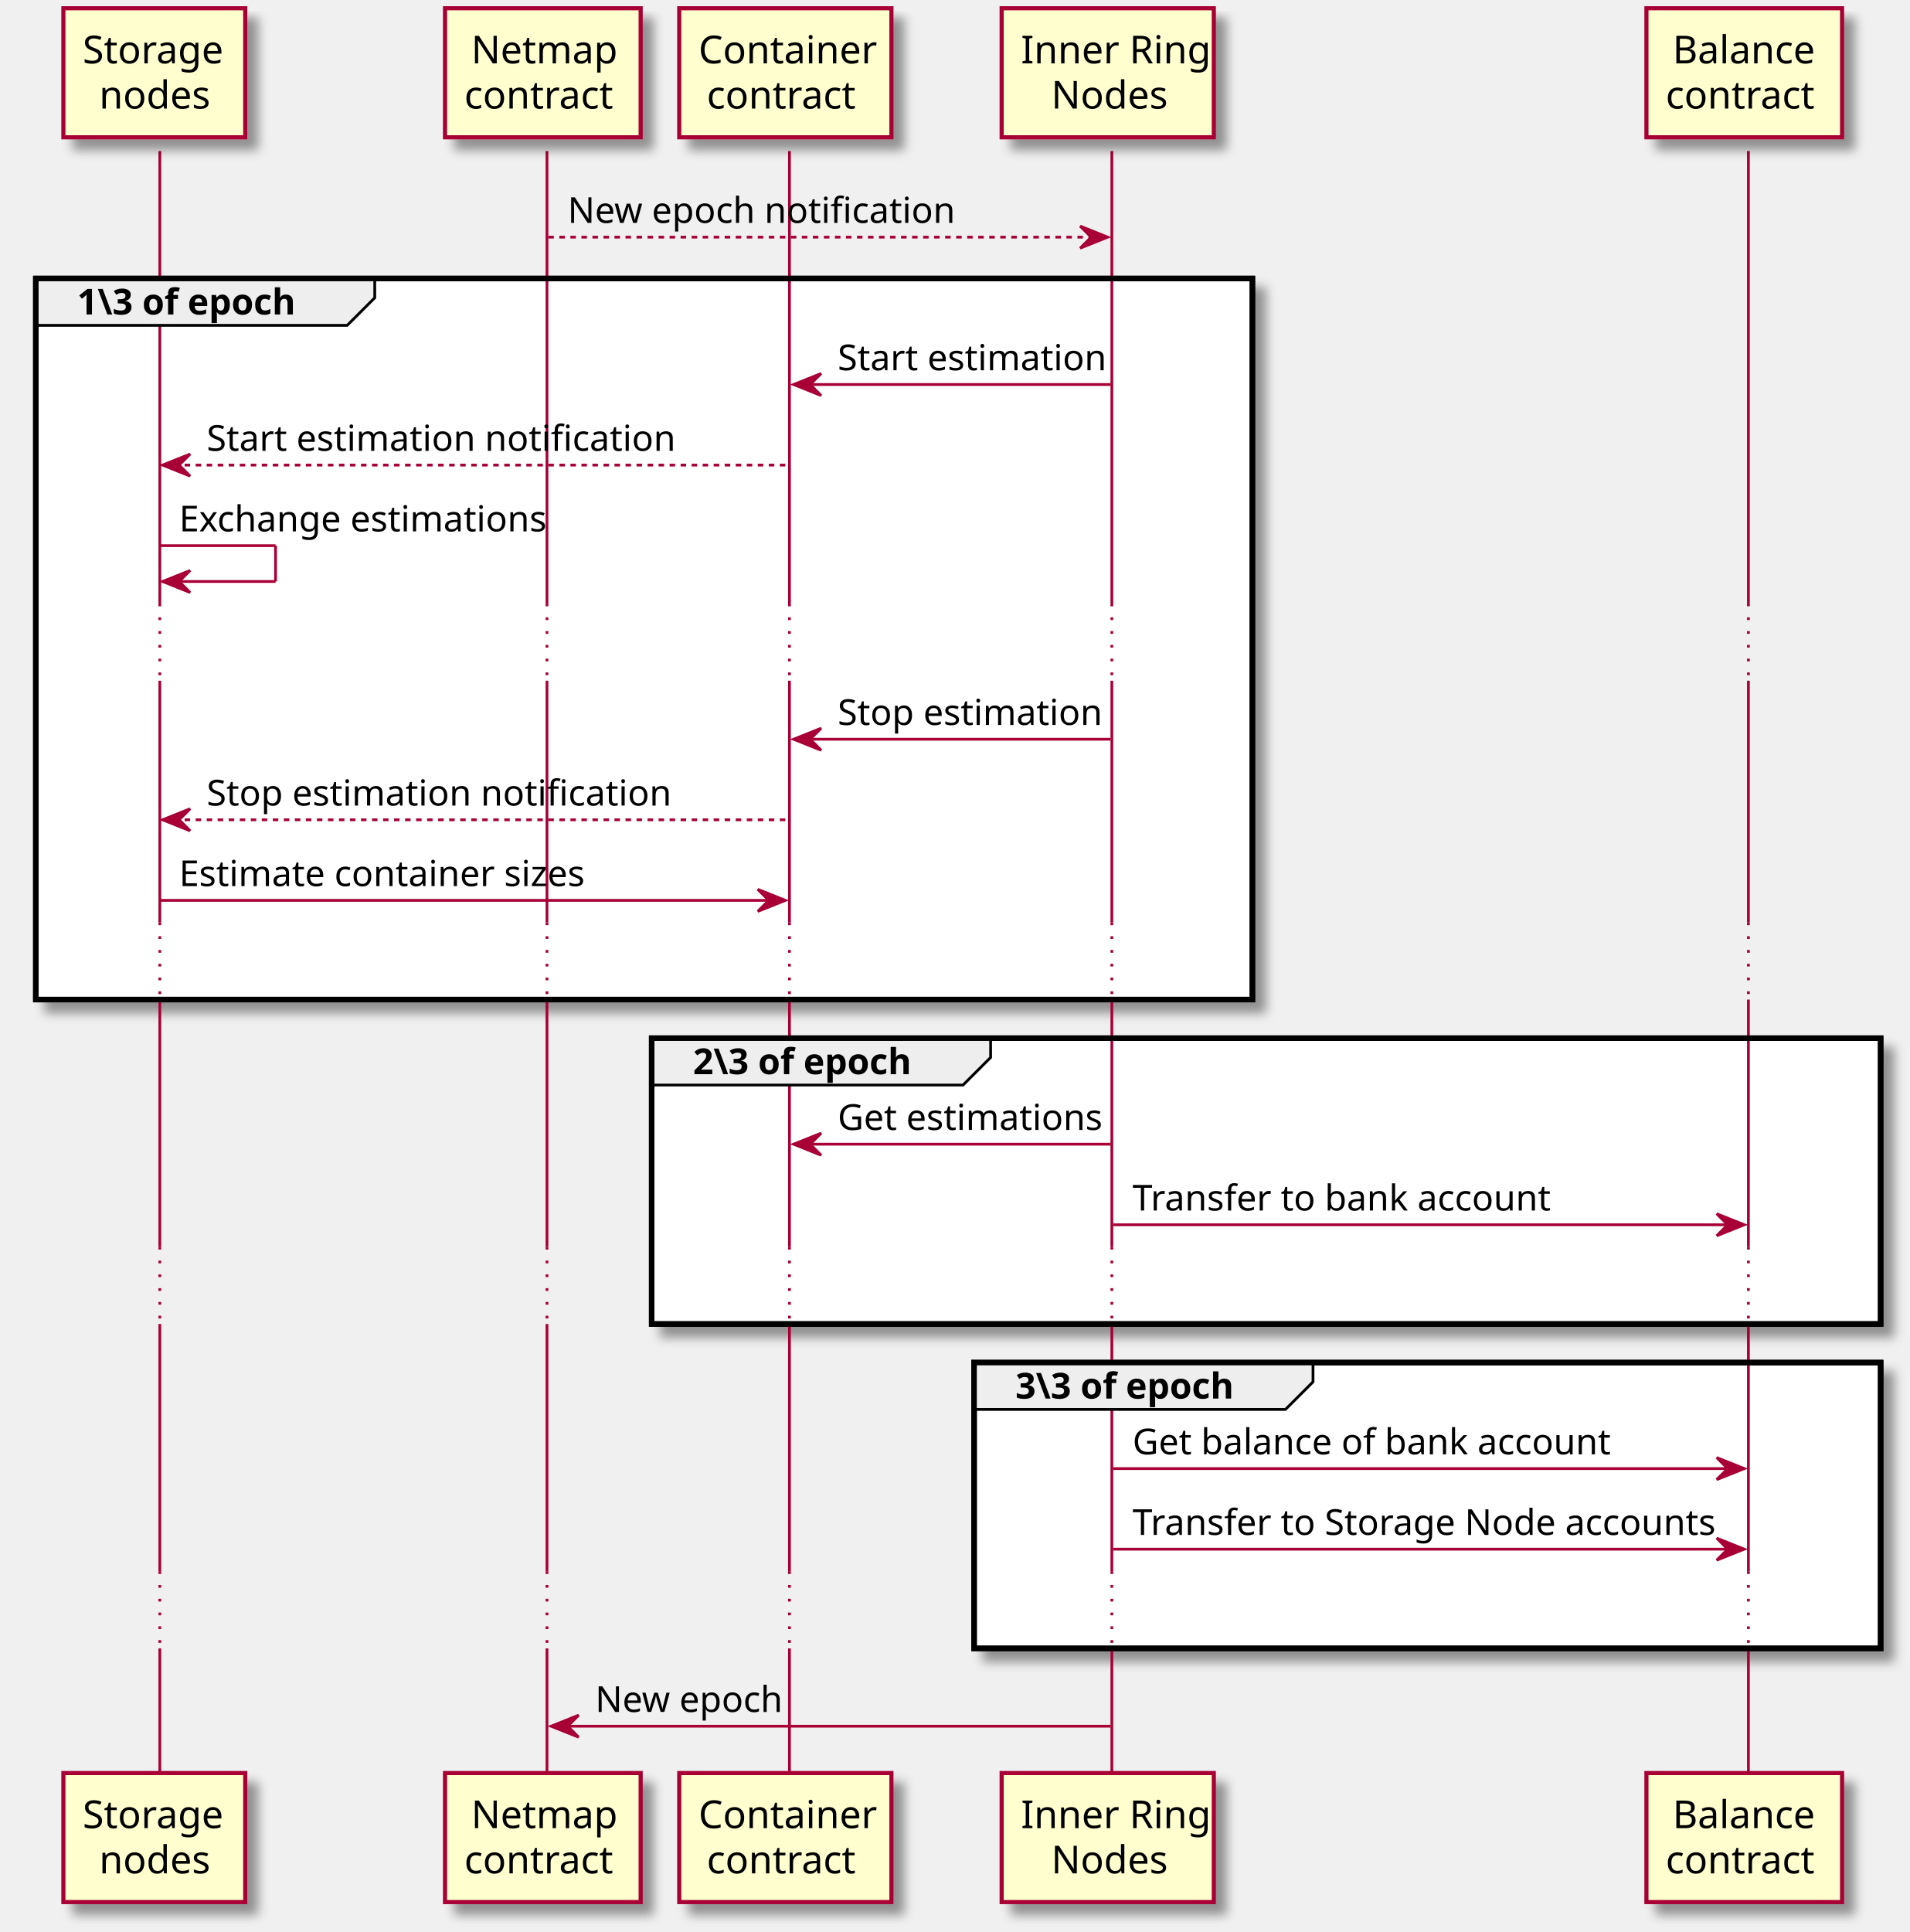
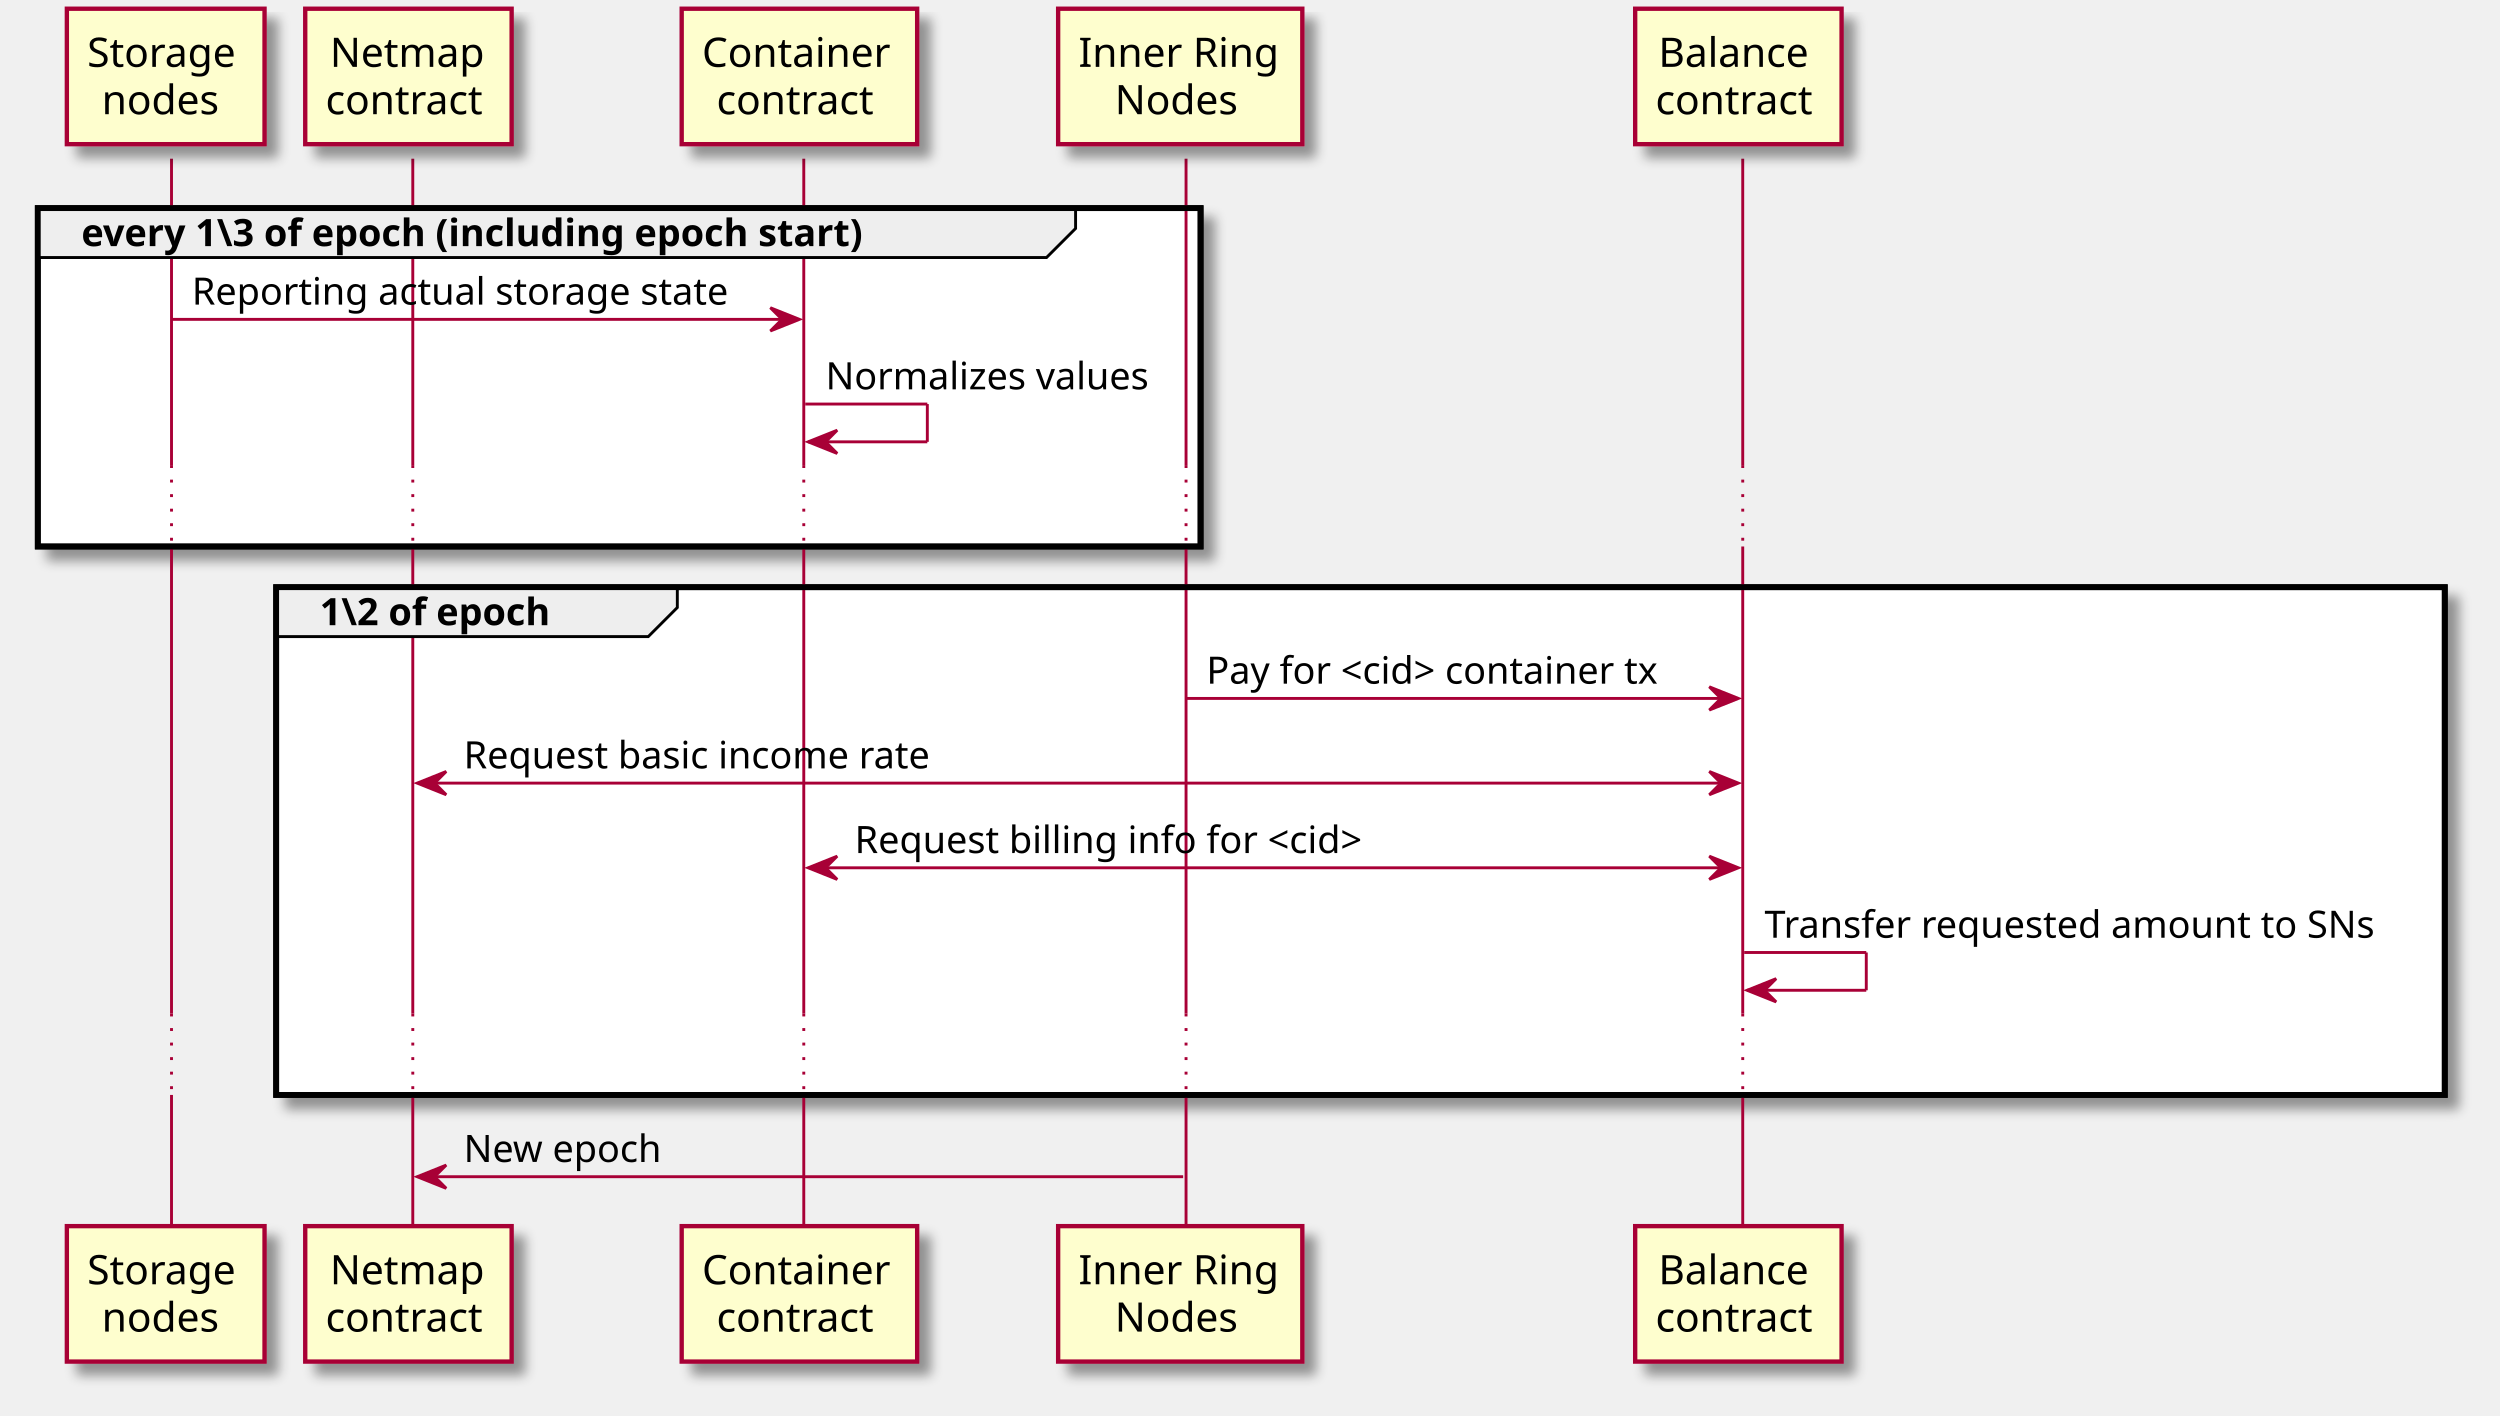
- <svg xmlns="http://www.w3.org/2000/svg" contentScriptType="application/ecmascript" contentStyleType="text/css" height="701px" preserveAspectRatio="none" style="width:693px;height:701px;" version="1.1" viewBox="0 0 693 701" width="693px" zoomAndPan="magnify">
+ <svg xmlns="http://www.w3.org/2000/svg" contentScriptType="application/ecmascript" contentStyleType="text/css" height="487px" preserveAspectRatio="none" style="width:860px;height:487px;" version="1.1" viewBox="0 0 860 487" width="860px" zoomAndPan="magnify">
  <defs>
-     <filter height="300%" id="f7u31ufo9hs1j" width="300%" x="-1" y="-1">
+     <filter height="300%" id="f14cz1mxrv74hi" width="300%" x="-1" y="-1">
      <feGaussianBlur result="blurOut" stdDeviation="2.0" />
      <feColorMatrix in="blurOut" result="blurOut2" type="matrix" values="0 0 0 0 0 0 0 0 0 0 0 0 0 0 0 0 0 0 .4 0" />
      <feOffset dx="4.0" dy="4.0" in="blurOut2" result="blurOut3" />
      <feBlend in="SourceGraphic" in2="blurOut3" mode="normal" />
    </filter>
  </defs>
  <g>
-     <rect fill="#FFFFFF" filter="url(#f7u31ufo9hs1j)" height="261.641" style="stroke: #000000; stroke-width: 2.0;" width="441.5" x="13" y="101.047" />
-     <rect fill="#FFFFFF" filter="url(#f7u31ufo9hs1j)" height="103.703" style="stroke: #000000; stroke-width: 2.0;" width="446" x="236.5" y="376.688" />
-     <rect fill="#FFFFFF" filter="url(#f7u31ufo9hs1j)" height="103.703" style="stroke: #000000; stroke-width: 2.0;" width="329" x="353.5" y="494.391" />
-     <line style="stroke: #A80036; stroke-width: 1.0;" x1="58" x2="58" y1="54.812" y2="218.984" />
-     <line style="stroke: #A80036; stroke-width: 1.0; stroke-dasharray: 1.0,4.0;" x1="58" x2="58" y1="218.984" y2="246.984" />
-     <line style="stroke: #A80036; stroke-width: 1.0;" x1="58" x2="58" y1="246.984" y2="334.688" />
-     <line style="stroke: #A80036; stroke-width: 1.0; stroke-dasharray: 1.0,4.0;" x1="58" x2="58" y1="334.688" y2="362.688" />
-     <line style="stroke: #A80036; stroke-width: 1.0;" x1="58" x2="58" y1="362.688" y2="452.391" />
-     <line style="stroke: #A80036; stroke-width: 1.0; stroke-dasharray: 1.0,4.0;" x1="58" x2="58" y1="452.391" y2="480.391" />
-     <line style="stroke: #A80036; stroke-width: 1.0;" x1="58" x2="58" y1="480.391" y2="570.094" />
-     <line style="stroke: #A80036; stroke-width: 1.0; stroke-dasharray: 1.0,4.0;" x1="58" x2="58" y1="570.094" y2="598.094" />
-     <line style="stroke: #A80036; stroke-width: 1.0;" x1="58" x2="58" y1="598.094" y2="644.328" />
-     <line style="stroke: #A80036; stroke-width: 1.0;" x1="198.5" x2="198.5" y1="54.812" y2="218.984" />
-     <line style="stroke: #A80036; stroke-width: 1.0; stroke-dasharray: 1.0,4.0;" x1="198.5" x2="198.5" y1="218.984" y2="246.984" />
-     <line style="stroke: #A80036; stroke-width: 1.0;" x1="198.5" x2="198.5" y1="246.984" y2="334.688" />
-     <line style="stroke: #A80036; stroke-width: 1.0; stroke-dasharray: 1.0,4.0;" x1="198.5" x2="198.5" y1="334.688" y2="362.688" />
-     <line style="stroke: #A80036; stroke-width: 1.0;" x1="198.5" x2="198.5" y1="362.688" y2="452.391" />
-     <line style="stroke: #A80036; stroke-width: 1.0; stroke-dasharray: 1.0,4.0;" x1="198.5" x2="198.5" y1="452.391" y2="480.391" />
-     <line style="stroke: #A80036; stroke-width: 1.0;" x1="198.5" x2="198.5" y1="480.391" y2="570.094" />
-     <line style="stroke: #A80036; stroke-width: 1.0; stroke-dasharray: 1.0,4.0;" x1="198.5" x2="198.5" y1="570.094" y2="598.094" />
-     <line style="stroke: #A80036; stroke-width: 1.0;" x1="198.5" x2="198.5" y1="598.094" y2="644.328" />
-     <line style="stroke: #A80036; stroke-width: 1.0;" x1="286.5" x2="286.5" y1="54.812" y2="218.984" />
-     <line style="stroke: #A80036; stroke-width: 1.0; stroke-dasharray: 1.0,4.0;" x1="286.5" x2="286.5" y1="218.984" y2="246.984" />
-     <line style="stroke: #A80036; stroke-width: 1.0;" x1="286.5" x2="286.5" y1="246.984" y2="334.688" />
-     <line style="stroke: #A80036; stroke-width: 1.0; stroke-dasharray: 1.0,4.0;" x1="286.5" x2="286.5" y1="334.688" y2="362.688" />
-     <line style="stroke: #A80036; stroke-width: 1.0;" x1="286.5" x2="286.5" y1="362.688" y2="452.391" />
-     <line style="stroke: #A80036; stroke-width: 1.0; stroke-dasharray: 1.0,4.0;" x1="286.5" x2="286.5" y1="452.391" y2="480.391" />
-     <line style="stroke: #A80036; stroke-width: 1.0;" x1="286.5" x2="286.5" y1="480.391" y2="570.094" />
-     <line style="stroke: #A80036; stroke-width: 1.0; stroke-dasharray: 1.0,4.0;" x1="286.5" x2="286.5" y1="570.094" y2="598.094" />
-     <line style="stroke: #A80036; stroke-width: 1.0;" x1="286.5" x2="286.5" y1="598.094" y2="644.328" />
-     <line style="stroke: #A80036; stroke-width: 1.0;" x1="403.5" x2="403.5" y1="54.812" y2="218.984" />
-     <line style="stroke: #A80036; stroke-width: 1.0; stroke-dasharray: 1.0,4.0;" x1="403.5" x2="403.5" y1="218.984" y2="246.984" />
-     <line style="stroke: #A80036; stroke-width: 1.0;" x1="403.5" x2="403.5" y1="246.984" y2="334.688" />
-     <line style="stroke: #A80036; stroke-width: 1.0; stroke-dasharray: 1.0,4.0;" x1="403.5" x2="403.5" y1="334.688" y2="362.688" />
-     <line style="stroke: #A80036; stroke-width: 1.0;" x1="403.5" x2="403.5" y1="362.688" y2="452.391" />
-     <line style="stroke: #A80036; stroke-width: 1.0; stroke-dasharray: 1.0,4.0;" x1="403.5" x2="403.5" y1="452.391" y2="480.391" />
-     <line style="stroke: #A80036; stroke-width: 1.0;" x1="403.5" x2="403.5" y1="480.391" y2="570.094" />
-     <line style="stroke: #A80036; stroke-width: 1.0; stroke-dasharray: 1.0,4.0;" x1="403.5" x2="403.5" y1="570.094" y2="598.094" />
-     <line style="stroke: #A80036; stroke-width: 1.0;" x1="403.5" x2="403.5" y1="598.094" y2="644.328" />
-     <line style="stroke: #A80036; stroke-width: 1.0;" x1="634.5" x2="634.5" y1="54.812" y2="218.984" />
-     <line style="stroke: #A80036; stroke-width: 1.0; stroke-dasharray: 1.0,4.0;" x1="634.5" x2="634.5" y1="218.984" y2="246.984" />
-     <line style="stroke: #A80036; stroke-width: 1.0;" x1="634.5" x2="634.5" y1="246.984" y2="334.688" />
-     <line style="stroke: #A80036; stroke-width: 1.0; stroke-dasharray: 1.0,4.0;" x1="634.5" x2="634.5" y1="334.688" y2="362.688" />
-     <line style="stroke: #A80036; stroke-width: 1.0;" x1="634.5" x2="634.5" y1="362.688" y2="452.391" />
-     <line style="stroke: #A80036; stroke-width: 1.0; stroke-dasharray: 1.0,4.0;" x1="634.5" x2="634.5" y1="452.391" y2="480.391" />
-     <line style="stroke: #A80036; stroke-width: 1.0;" x1="634.5" x2="634.5" y1="480.391" y2="570.094" />
-     <line style="stroke: #A80036; stroke-width: 1.0; stroke-dasharray: 1.0,4.0;" x1="634.5" x2="634.5" y1="570.094" y2="598.094" />
-     <line style="stroke: #A80036; stroke-width: 1.0;" x1="634.5" x2="634.5" y1="598.094" y2="644.328" />
-     <rect fill="#FEFECE" filter="url(#f7u31ufo9hs1j)" height="46.812" style="stroke: #A80036; stroke-width: 1.5;" width="66" x="23" y="3" />
-     <text fill="#000000" font-family="sans-serif" font-size="14" lengthAdjust="spacingAndGlyphs" textLength="52" x="30" y="22.988">Storage</text>
-     <text fill="#000000" font-family="sans-serif" font-size="14" lengthAdjust="spacingAndGlyphs" textLength="40" x="36" y="39.395">nodes</text>
-     <rect fill="#FEFECE" filter="url(#f7u31ufo9hs1j)" height="46.812" style="stroke: #A80036; stroke-width: 1.5;" width="66" x="23" y="643.328" />
-     <text fill="#000000" font-family="sans-serif" font-size="14" lengthAdjust="spacingAndGlyphs" textLength="52" x="30" y="663.316">Storage</text>
-     <text fill="#000000" font-family="sans-serif" font-size="14" lengthAdjust="spacingAndGlyphs" textLength="40" x="36" y="679.723">nodes</text>
-     <rect fill="#FEFECE" filter="url(#f7u31ufo9hs1j)" height="46.812" style="stroke: #A80036; stroke-width: 1.5;" width="71" x="161.5" y="3" />
-     <text fill="#000000" font-family="sans-serif" font-size="14" lengthAdjust="spacingAndGlyphs" textLength="52" x="171" y="22.988">Netmap</text>
-     <text fill="#000000" font-family="sans-serif" font-size="14" lengthAdjust="spacingAndGlyphs" textLength="57" x="168.5" y="39.395">contract</text>
-     <rect fill="#FEFECE" filter="url(#f7u31ufo9hs1j)" height="46.812" style="stroke: #A80036; stroke-width: 1.5;" width="71" x="161.5" y="643.328" />
-     <text fill="#000000" font-family="sans-serif" font-size="14" lengthAdjust="spacingAndGlyphs" textLength="52" x="171" y="663.316">Netmap</text>
-     <text fill="#000000" font-family="sans-serif" font-size="14" lengthAdjust="spacingAndGlyphs" textLength="57" x="168.5" y="679.723">contract</text>
-     <rect fill="#FEFECE" filter="url(#f7u31ufo9hs1j)" height="46.812" style="stroke: #A80036; stroke-width: 1.5;" width="77" x="246.5" y="3" />
-     <text fill="#000000" font-family="sans-serif" font-size="14" lengthAdjust="spacingAndGlyphs" textLength="63" x="253.5" y="22.988">Container</text>
-     <text fill="#000000" font-family="sans-serif" font-size="14" lengthAdjust="spacingAndGlyphs" textLength="57" x="256.5" y="39.395">contract</text>
-     <rect fill="#FEFECE" filter="url(#f7u31ufo9hs1j)" height="46.812" style="stroke: #A80036; stroke-width: 1.5;" width="77" x="246.5" y="643.328" />
-     <text fill="#000000" font-family="sans-serif" font-size="14" lengthAdjust="spacingAndGlyphs" textLength="63" x="253.5" y="663.316">Container</text>
-     <text fill="#000000" font-family="sans-serif" font-size="14" lengthAdjust="spacingAndGlyphs" textLength="57" x="256.5" y="679.723">contract</text>
-     <rect fill="#FEFECE" filter="url(#f7u31ufo9hs1j)" height="46.812" style="stroke: #A80036; stroke-width: 1.5;" width="77" x="363.5" y="3" />
-     <text fill="#000000" font-family="sans-serif" font-size="14" lengthAdjust="spacingAndGlyphs" textLength="63" x="370.5" y="22.988">Inner Ring</text>
-     <text fill="#000000" font-family="sans-serif" font-size="14" lengthAdjust="spacingAndGlyphs" textLength="41" x="381.5" y="39.395">Nodes</text>
-     <rect fill="#FEFECE" filter="url(#f7u31ufo9hs1j)" height="46.812" style="stroke: #A80036; stroke-width: 1.5;" width="77" x="363.5" y="643.328" />
-     <text fill="#000000" font-family="sans-serif" font-size="14" lengthAdjust="spacingAndGlyphs" textLength="63" x="370.5" y="663.316">Inner Ring</text>
-     <text fill="#000000" font-family="sans-serif" font-size="14" lengthAdjust="spacingAndGlyphs" textLength="41" x="381.5" y="679.723">Nodes</text>
-     <rect fill="#FEFECE" filter="url(#f7u31ufo9hs1j)" height="46.812" style="stroke: #A80036; stroke-width: 1.5;" width="71" x="597.5" y="3" />
-     <text fill="#000000" font-family="sans-serif" font-size="14" lengthAdjust="spacingAndGlyphs" textLength="52" x="607" y="22.988">Balance</text>
-     <text fill="#000000" font-family="sans-serif" font-size="14" lengthAdjust="spacingAndGlyphs" textLength="57" x="604.5" y="39.395">contract</text>
-     <rect fill="#FEFECE" filter="url(#f7u31ufo9hs1j)" height="46.812" style="stroke: #A80036; stroke-width: 1.5;" width="71" x="597.5" y="643.328" />
-     <text fill="#000000" font-family="sans-serif" font-size="14" lengthAdjust="spacingAndGlyphs" textLength="52" x="607" y="663.316">Balance</text>
-     <text fill="#000000" font-family="sans-serif" font-size="14" lengthAdjust="spacingAndGlyphs" textLength="57" x="604.5" y="679.723">contract</text>
-     <polygon fill="#A80036" points="392,82.047,402,86.047,392,90.047,396,86.047" style="stroke: #A80036; stroke-width: 1.0;" />
-     <line style="stroke: #A80036; stroke-width: 1.0; stroke-dasharray: 2.0,2.0;" x1="199" x2="398" y1="86.047" y2="86.047" />
-     <text fill="#000000" font-family="sans-serif" font-size="13" lengthAdjust="spacingAndGlyphs" textLength="135" x="206" y="80.873">New epoch notification</text>
-     <path d="M13,101.047 L136,101.047 L136,108.047 L126,118.047 L13,118.047 L13,101.047 " fill="#EEEEEE" style="stroke: #000000; stroke-width: 1.0;" />
-     <rect fill="none" height="261.641" style="stroke: #000000; stroke-width: 2.0;" width="441.5" x="13" y="101.047" />
-     <text fill="#000000" font-family="sans-serif" font-size="13" font-weight="bold" lengthAdjust="spacingAndGlyphs" textLength="78" x="28" y="114.107">1\3 of epoch</text>
-     <polygon fill="#A80036" points="298,135.516,288,139.516,298,143.516,294,139.516" style="stroke: #A80036; stroke-width: 1.0;" />
-     <line style="stroke: #A80036; stroke-width: 1.0;" x1="292" x2="403" y1="139.516" y2="139.516" />
-     <text fill="#000000" font-family="sans-serif" font-size="13" lengthAdjust="spacingAndGlyphs" textLength="92" x="304" y="134.342">Start estimation</text>
-     <polygon fill="#A80036" points="69,164.75,59,168.75,69,172.75,65,168.75" style="stroke: #A80036; stroke-width: 1.0;" />
-     <line style="stroke: #A80036; stroke-width: 1.0; stroke-dasharray: 2.0,2.0;" x1="63" x2="286" y1="168.75" y2="168.75" />
-     <text fill="#000000" font-family="sans-serif" font-size="13" lengthAdjust="spacingAndGlyphs" textLength="161" x="75" y="163.576">Start estimation notification</text>
-     <line style="stroke: #A80036; stroke-width: 1.0;" x1="58" x2="100" y1="197.984" y2="197.984" />
-     <line style="stroke: #A80036; stroke-width: 1.0;" x1="100" x2="100" y1="197.984" y2="210.984" />
-     <line style="stroke: #A80036; stroke-width: 1.0;" x1="59" x2="100" y1="210.984" y2="210.984" />
-     <polygon fill="#A80036" points="69,206.984,59,210.984,69,214.984,65,210.984" style="stroke: #A80036; stroke-width: 1.0;" />
-     <text fill="#000000" font-family="sans-serif" font-size="13" lengthAdjust="spacingAndGlyphs" textLength="127" x="65" y="192.81">Exchange estimations</text>
-     <polygon fill="#A80036" points="298,264.219,288,268.219,298,272.219,294,268.219" style="stroke: #A80036; stroke-width: 1.0;" />
-     <line style="stroke: #A80036; stroke-width: 1.0;" x1="292" x2="403" y1="268.219" y2="268.219" />
-     <text fill="#000000" font-family="sans-serif" font-size="13" lengthAdjust="spacingAndGlyphs" textLength="93" x="304" y="263.045">Stop estimation</text>
-     <polygon fill="#A80036" points="69,293.453,59,297.453,69,301.453,65,297.453" style="stroke: #A80036; stroke-width: 1.0;" />
-     <line style="stroke: #A80036; stroke-width: 1.0; stroke-dasharray: 2.0,2.0;" x1="63" x2="286" y1="297.453" y2="297.453" />
-     <text fill="#000000" font-family="sans-serif" font-size="13" lengthAdjust="spacingAndGlyphs" textLength="162" x="75" y="292.279">Stop estimation notification</text>
-     <polygon fill="#A80036" points="275,322.688,285,326.688,275,330.688,279,326.688" style="stroke: #A80036; stroke-width: 1.0;" />
-     <line style="stroke: #A80036; stroke-width: 1.0;" x1="58" x2="281" y1="326.688" y2="326.688" />
-     <text fill="#000000" font-family="sans-serif" font-size="13" lengthAdjust="spacingAndGlyphs" textLength="141" x="65" y="321.514">Estimate container sizes</text>
-     <path d="M236.5,376.688 L359.5,376.688 L359.5,383.688 L349.5,393.688 L236.5,393.688 L236.5,376.688 " fill="#EEEEEE" style="stroke: #000000; stroke-width: 1.0;" />
-     <rect fill="none" height="103.703" style="stroke: #000000; stroke-width: 2.0;" width="446" x="236.5" y="376.688" />
-     <text fill="#000000" font-family="sans-serif" font-size="13" font-weight="bold" lengthAdjust="spacingAndGlyphs" textLength="78" x="251.5" y="389.748">2\3 of epoch</text>
-     <polygon fill="#A80036" points="298,411.156,288,415.156,298,419.156,294,415.156" style="stroke: #A80036; stroke-width: 1.0;" />
-     <line style="stroke: #A80036; stroke-width: 1.0;" x1="292" x2="403" y1="415.156" y2="415.156" />
-     <text fill="#000000" font-family="sans-serif" font-size="13" lengthAdjust="spacingAndGlyphs" textLength="91" x="304" y="409.982">Get estimations</text>
-     <polygon fill="#A80036" points="623,440.391,633,444.391,623,448.391,627,444.391" style="stroke: #A80036; stroke-width: 1.0;" />
-     <line style="stroke: #A80036; stroke-width: 1.0;" x1="404" x2="629" y1="444.391" y2="444.391" />
-     <text fill="#000000" font-family="sans-serif" font-size="13" lengthAdjust="spacingAndGlyphs" textLength="147" x="411" y="439.217">Transfer to bank account</text>
-     <path d="M353.5,494.391 L476.5,494.391 L476.5,501.391 L466.5,511.391 L353.5,511.391 L353.5,494.391 " fill="#EEEEEE" style="stroke: #000000; stroke-width: 1.0;" />
-     <rect fill="none" height="103.703" style="stroke: #000000; stroke-width: 2.0;" width="329" x="353.5" y="494.391" />
-     <text fill="#000000" font-family="sans-serif" font-size="13" font-weight="bold" lengthAdjust="spacingAndGlyphs" textLength="78" x="368.5" y="507.451">3\3 of epoch</text>
-     <polygon fill="#A80036" points="623,528.859,633,532.859,623,536.859,627,532.859" style="stroke: #A80036; stroke-width: 1.0;" />
-     <line style="stroke: #A80036; stroke-width: 1.0;" x1="404" x2="629" y1="532.859" y2="532.859" />
-     <text fill="#000000" font-family="sans-serif" font-size="13" lengthAdjust="spacingAndGlyphs" textLength="167" x="411" y="527.686">Get balance of bank account</text>
-     <polygon fill="#A80036" points="623,558.094,633,562.094,623,566.094,627,562.094" style="stroke: #A80036; stroke-width: 1.0;" />
-     <line style="stroke: #A80036; stroke-width: 1.0;" x1="404" x2="629" y1="562.094" y2="562.094" />
-     <text fill="#000000" font-family="sans-serif" font-size="13" lengthAdjust="spacingAndGlyphs" textLength="207" x="411" y="556.92">Transfer to Storage Node accounts</text>
-     <polygon fill="#A80036" points="210,622.328,200,626.328,210,630.328,206,626.328" style="stroke: #A80036; stroke-width: 1.0;" />
-     <line style="stroke: #A80036; stroke-width: 1.0;" x1="204" x2="403" y1="626.328" y2="626.328" />
-     <text fill="#000000" font-family="sans-serif" font-size="13" lengthAdjust="spacingAndGlyphs" textLength="66" x="216" y="621.154">New epoch</text>
+     <rect fill="#FFFFFF" filter="url(#f14cz1mxrv74hi)" height="116.398" style="stroke: #000000; stroke-width: 2.0;" width="400" x="13" y="71.594" />
+     <rect fill="#FFFFFF" filter="url(#f14cz1mxrv74hi)" height="174.664" style="stroke: #000000; stroke-width: 2.0;" width="746" x="95" y="201.992" />
+     <line style="stroke: #A80036; stroke-width: 1.0;" x1="59" x2="59" y1="54.594" y2="159.992" />
+     <line style="stroke: #A80036; stroke-width: 1.0; stroke-dasharray: 1.0,4.0;" x1="59" x2="59" y1="159.992" y2="187.992" />
+     <line style="stroke: #A80036; stroke-width: 1.0;" x1="59" x2="59" y1="187.992" y2="348.656" />
+     <line style="stroke: #A80036; stroke-width: 1.0; stroke-dasharray: 1.0,4.0;" x1="59" x2="59" y1="348.656" y2="376.656" />
+     <line style="stroke: #A80036; stroke-width: 1.0;" x1="59" x2="59" y1="376.656" y2="422.789" />
+     <line style="stroke: #A80036; stroke-width: 1.0;" x1="142" x2="142" y1="54.594" y2="159.992" />
+     <line style="stroke: #A80036; stroke-width: 1.0; stroke-dasharray: 1.0,4.0;" x1="142" x2="142" y1="159.992" y2="187.992" />
+     <line style="stroke: #A80036; stroke-width: 1.0;" x1="142" x2="142" y1="187.992" y2="348.656" />
+     <line style="stroke: #A80036; stroke-width: 1.0; stroke-dasharray: 1.0,4.0;" x1="142" x2="142" y1="348.656" y2="376.656" />
+     <line style="stroke: #A80036; stroke-width: 1.0;" x1="142" x2="142" y1="376.656" y2="422.789" />
+     <line style="stroke: #A80036; stroke-width: 1.0;" x1="276.5" x2="276.5" y1="54.594" y2="159.992" />
+     <line style="stroke: #A80036; stroke-width: 1.0; stroke-dasharray: 1.0,4.0;" x1="276.5" x2="276.5" y1="159.992" y2="187.992" />
+     <line style="stroke: #A80036; stroke-width: 1.0;" x1="276.5" x2="276.5" y1="187.992" y2="348.656" />
+     <line style="stroke: #A80036; stroke-width: 1.0; stroke-dasharray: 1.0,4.0;" x1="276.5" x2="276.5" y1="348.656" y2="376.656" />
+     <line style="stroke: #A80036; stroke-width: 1.0;" x1="276.5" x2="276.5" y1="376.656" y2="422.789" />
+     <line style="stroke: #A80036; stroke-width: 1.0;" x1="408" x2="408" y1="54.594" y2="159.992" />
+     <line style="stroke: #A80036; stroke-width: 1.0; stroke-dasharray: 1.0,4.0;" x1="408" x2="408" y1="159.992" y2="187.992" />
+     <line style="stroke: #A80036; stroke-width: 1.0;" x1="408" x2="408" y1="187.992" y2="348.656" />
+     <line style="stroke: #A80036; stroke-width: 1.0; stroke-dasharray: 1.0,4.0;" x1="408" x2="408" y1="348.656" y2="376.656" />
+     <line style="stroke: #A80036; stroke-width: 1.0;" x1="408" x2="408" y1="376.656" y2="422.789" />
+     <line style="stroke: #A80036; stroke-width: 1.0;" x1="599.5" x2="599.5" y1="54.594" y2="159.992" />
+     <line style="stroke: #A80036; stroke-width: 1.0; stroke-dasharray: 1.0,4.0;" x1="599.5" x2="599.5" y1="159.992" y2="187.992" />
+     <line style="stroke: #A80036; stroke-width: 1.0;" x1="599.5" x2="599.5" y1="187.992" y2="348.656" />
+     <line style="stroke: #A80036; stroke-width: 1.0; stroke-dasharray: 1.0,4.0;" x1="599.5" x2="599.5" y1="348.656" y2="376.656" />
+     <line style="stroke: #A80036; stroke-width: 1.0;" x1="599.5" x2="599.5" y1="376.656" y2="422.789" />
+     <rect fill="#FEFECE" filter="url(#f14cz1mxrv74hi)" height="46.594" style="stroke: #A80036; stroke-width: 1.5;" width="68" x="23" y="3" />
+     <text fill="#000000" font-family="sans-serif" font-size="14" lengthAdjust="spacingAndGlyphs" textLength="54" x="30" y="22.995">Storage</text>
+     <text fill="#000000" font-family="sans-serif" font-size="14" lengthAdjust="spacingAndGlyphs" textLength="44" x="35" y="39.292">nodes</text>
+     <rect fill="#FEFECE" filter="url(#f14cz1mxrv74hi)" height="46.594" style="stroke: #A80036; stroke-width: 1.5;" width="68" x="23" y="421.789" />
+     <text fill="#000000" font-family="sans-serif" font-size="14" lengthAdjust="spacingAndGlyphs" textLength="54" x="30" y="441.784">Storage</text>
+     <text fill="#000000" font-family="sans-serif" font-size="14" lengthAdjust="spacingAndGlyphs" textLength="44" x="35" y="458.081">nodes</text>
+     <rect fill="#FEFECE" filter="url(#f14cz1mxrv74hi)" height="46.594" style="stroke: #A80036; stroke-width: 1.5;" width="71" x="105" y="3" />
+     <text fill="#000000" font-family="sans-serif" font-size="14" lengthAdjust="spacingAndGlyphs" textLength="54" x="113.5" y="22.995">Netmap</text>
+     <text fill="#000000" font-family="sans-serif" font-size="14" lengthAdjust="spacingAndGlyphs" textLength="57" x="112" y="39.292">contract</text>
+     <rect fill="#FEFECE" filter="url(#f14cz1mxrv74hi)" height="46.594" style="stroke: #A80036; stroke-width: 1.5;" width="71" x="105" y="421.789" />
+     <text fill="#000000" font-family="sans-serif" font-size="14" lengthAdjust="spacingAndGlyphs" textLength="54" x="113.5" y="441.784">Netmap</text>
+     <text fill="#000000" font-family="sans-serif" font-size="14" lengthAdjust="spacingAndGlyphs" textLength="57" x="112" y="458.081">contract</text>
+     <rect fill="#FEFECE" filter="url(#f14cz1mxrv74hi)" height="46.594" style="stroke: #A80036; stroke-width: 1.5;" width="81" x="234.5" y="3" />
+     <text fill="#000000" font-family="sans-serif" font-size="14" lengthAdjust="spacingAndGlyphs" textLength="67" x="241.5" y="22.995">Container</text>
+     <text fill="#000000" font-family="sans-serif" font-size="14" lengthAdjust="spacingAndGlyphs" textLength="57" x="246.5" y="39.292">contract</text>
+     <rect fill="#FEFECE" filter="url(#f14cz1mxrv74hi)" height="46.594" style="stroke: #A80036; stroke-width: 1.5;" width="81" x="234.5" y="421.789" />
+     <text fill="#000000" font-family="sans-serif" font-size="14" lengthAdjust="spacingAndGlyphs" textLength="67" x="241.5" y="441.784">Container</text>
+     <text fill="#000000" font-family="sans-serif" font-size="14" lengthAdjust="spacingAndGlyphs" textLength="57" x="246.5" y="458.081">contract</text>
+     <rect fill="#FEFECE" filter="url(#f14cz1mxrv74hi)" height="46.594" style="stroke: #A80036; stroke-width: 1.5;" width="84" x="364" y="3" />
+     <text fill="#000000" font-family="sans-serif" font-size="14" lengthAdjust="spacingAndGlyphs" textLength="70" x="371" y="22.995">Inner Ring</text>
+     <text fill="#000000" font-family="sans-serif" font-size="14" lengthAdjust="spacingAndGlyphs" textLength="45" x="383.5" y="39.292">Nodes</text>
+     <rect fill="#FEFECE" filter="url(#f14cz1mxrv74hi)" height="46.594" style="stroke: #A80036; stroke-width: 1.5;" width="84" x="364" y="421.789" />
+     <text fill="#000000" font-family="sans-serif" font-size="14" lengthAdjust="spacingAndGlyphs" textLength="70" x="371" y="441.784">Inner Ring</text>
+     <text fill="#000000" font-family="sans-serif" font-size="14" lengthAdjust="spacingAndGlyphs" textLength="45" x="383.5" y="458.081">Nodes</text>
+     <rect fill="#FEFECE" filter="url(#f14cz1mxrv74hi)" height="46.594" style="stroke: #A80036; stroke-width: 1.5;" width="71" x="562.5" y="3" />
+     <text fill="#000000" font-family="sans-serif" font-size="14" lengthAdjust="spacingAndGlyphs" textLength="55" x="570.5" y="22.995">Balance</text>
+     <text fill="#000000" font-family="sans-serif" font-size="14" lengthAdjust="spacingAndGlyphs" textLength="57" x="569.5" y="39.292">contract</text>
+     <rect fill="#FEFECE" filter="url(#f14cz1mxrv74hi)" height="46.594" style="stroke: #A80036; stroke-width: 1.5;" width="71" x="562.5" y="421.789" />
+     <text fill="#000000" font-family="sans-serif" font-size="14" lengthAdjust="spacingAndGlyphs" textLength="55" x="570.5" y="441.784">Balance</text>
+     <text fill="#000000" font-family="sans-serif" font-size="14" lengthAdjust="spacingAndGlyphs" textLength="57" x="569.5" y="458.081">contract</text>
+     <path d="M13,71.594 L370,71.594 L370,78.594 L360,88.594 L13,88.594 L13,71.594 " fill="#EEEEEE" style="stroke: #000000; stroke-width: 1.0;" />
+     <rect fill="none" height="116.398" style="stroke: #000000; stroke-width: 2.0;" width="400" x="13" y="71.594" />
+     <text fill="#000000" font-family="sans-serif" font-size="13" font-weight="bold" lengthAdjust="spacingAndGlyphs" textLength="312" x="28" y="84.661">every 1\3 of epoch (including epoch start)</text>
+     <polygon fill="#A80036" points="265,105.859,275,109.859,265,113.859,269,109.859" style="stroke: #A80036; stroke-width: 1.0;" />
+     <line style="stroke: #A80036; stroke-width: 1.0;" x1="59" x2="271" y1="109.859" y2="109.859" />
+     <text fill="#000000" font-family="sans-serif" font-size="13" lengthAdjust="spacingAndGlyphs" textLength="194" x="66" y="104.793">Reporting actual storage state</text>
+     <line style="stroke: #A80036; stroke-width: 1.0;" x1="277" x2="319" y1="138.992" y2="138.992" />
+     <line style="stroke: #A80036; stroke-width: 1.0;" x1="319" x2="319" y1="138.992" y2="151.992" />
+     <line style="stroke: #A80036; stroke-width: 1.0;" x1="278" x2="319" y1="151.992" y2="151.992" />
+     <polygon fill="#A80036" points="288,147.992,278,151.992,288,155.992,284,151.992" style="stroke: #A80036; stroke-width: 1.0;" />
+     <text fill="#000000" font-family="sans-serif" font-size="13" lengthAdjust="spacingAndGlyphs" textLength="117" x="284" y="133.926">Normalizes values</text>
+     <path d="M95,201.992 L233,201.992 L233,208.992 L223,218.992 L95,218.992 L95,201.992 " fill="#EEEEEE" style="stroke: #000000; stroke-width: 1.0;" />
+     <rect fill="none" height="174.664" style="stroke: #000000; stroke-width: 2.0;" width="746" x="95" y="201.992" />
+     <text fill="#000000" font-family="sans-serif" font-size="13" font-weight="bold" lengthAdjust="spacingAndGlyphs" textLength="93" x="110" y="215.059">1\2 of epoch</text>
+     <polygon fill="#A80036" points="588,236.258,598,240.258,588,244.258,592,240.258" style="stroke: #A80036; stroke-width: 1.0;" />
+     <line style="stroke: #A80036; stroke-width: 1.0;" x1="408" x2="594" y1="240.258" y2="240.258" />
+     <text fill="#000000" font-family="sans-serif" font-size="13" lengthAdjust="spacingAndGlyphs" textLength="168" x="415" y="235.192">Pay for &lt;cid&gt; container tx</text>
+     <polygon fill="#A80036" points="153.5,265.391,143.5,269.391,153.5,273.391,149.5,269.391" style="stroke: #A80036; stroke-width: 1.0;" />
+     <polygon fill="#A80036" points="588,265.391,598,269.391,588,273.391,592,269.391" style="stroke: #A80036; stroke-width: 1.0;" />
+     <line style="stroke: #A80036; stroke-width: 1.0;" x1="147.5" x2="594" y1="269.391" y2="269.391" />
+     <text fill="#000000" font-family="sans-serif" font-size="13" lengthAdjust="spacingAndGlyphs" textLength="170" x="159.5" y="264.325">Request basic income rate</text>
+     <polygon fill="#A80036" points="288,294.523,278,298.523,288,302.523,284,298.523" style="stroke: #A80036; stroke-width: 1.0;" />
+     <polygon fill="#A80036" points="588,294.523,598,298.523,588,302.523,592,298.523" style="stroke: #A80036; stroke-width: 1.0;" />
+     <line style="stroke: #A80036; stroke-width: 1.0;" x1="282" x2="594" y1="298.523" y2="298.523" />
+     <text fill="#000000" font-family="sans-serif" font-size="13" lengthAdjust="spacingAndGlyphs" textLength="184" x="294" y="293.457">Request billing info for &lt;cid&gt;</text>
+     <line style="stroke: #A80036; stroke-width: 1.0;" x1="600" x2="642" y1="327.656" y2="327.656" />
+     <line style="stroke: #A80036; stroke-width: 1.0;" x1="642" x2="642" y1="327.656" y2="340.656" />
+     <line style="stroke: #A80036; stroke-width: 1.0;" x1="601" x2="642" y1="340.656" y2="340.656" />
+     <polygon fill="#A80036" points="611,336.656,601,340.656,611,344.656,607,340.656" style="stroke: #A80036; stroke-width: 1.0;" />
+     <text fill="#000000" font-family="sans-serif" font-size="13" lengthAdjust="spacingAndGlyphs" textLength="222" x="607" y="322.59">Transfer requested amount to SNs</text>
+     <polygon fill="#A80036" points="153.5,400.789,143.5,404.789,153.5,408.789,149.5,404.789" style="stroke: #A80036; stroke-width: 1.0;" />
+     <line style="stroke: #A80036; stroke-width: 1.0;" x1="147.5" x2="407" y1="404.789" y2="404.789" />
+     <text fill="#000000" font-family="sans-serif" font-size="13" lengthAdjust="spacingAndGlyphs" textLength="70" x="159.5" y="399.723">New epoch</text>
  </g>
</svg>
